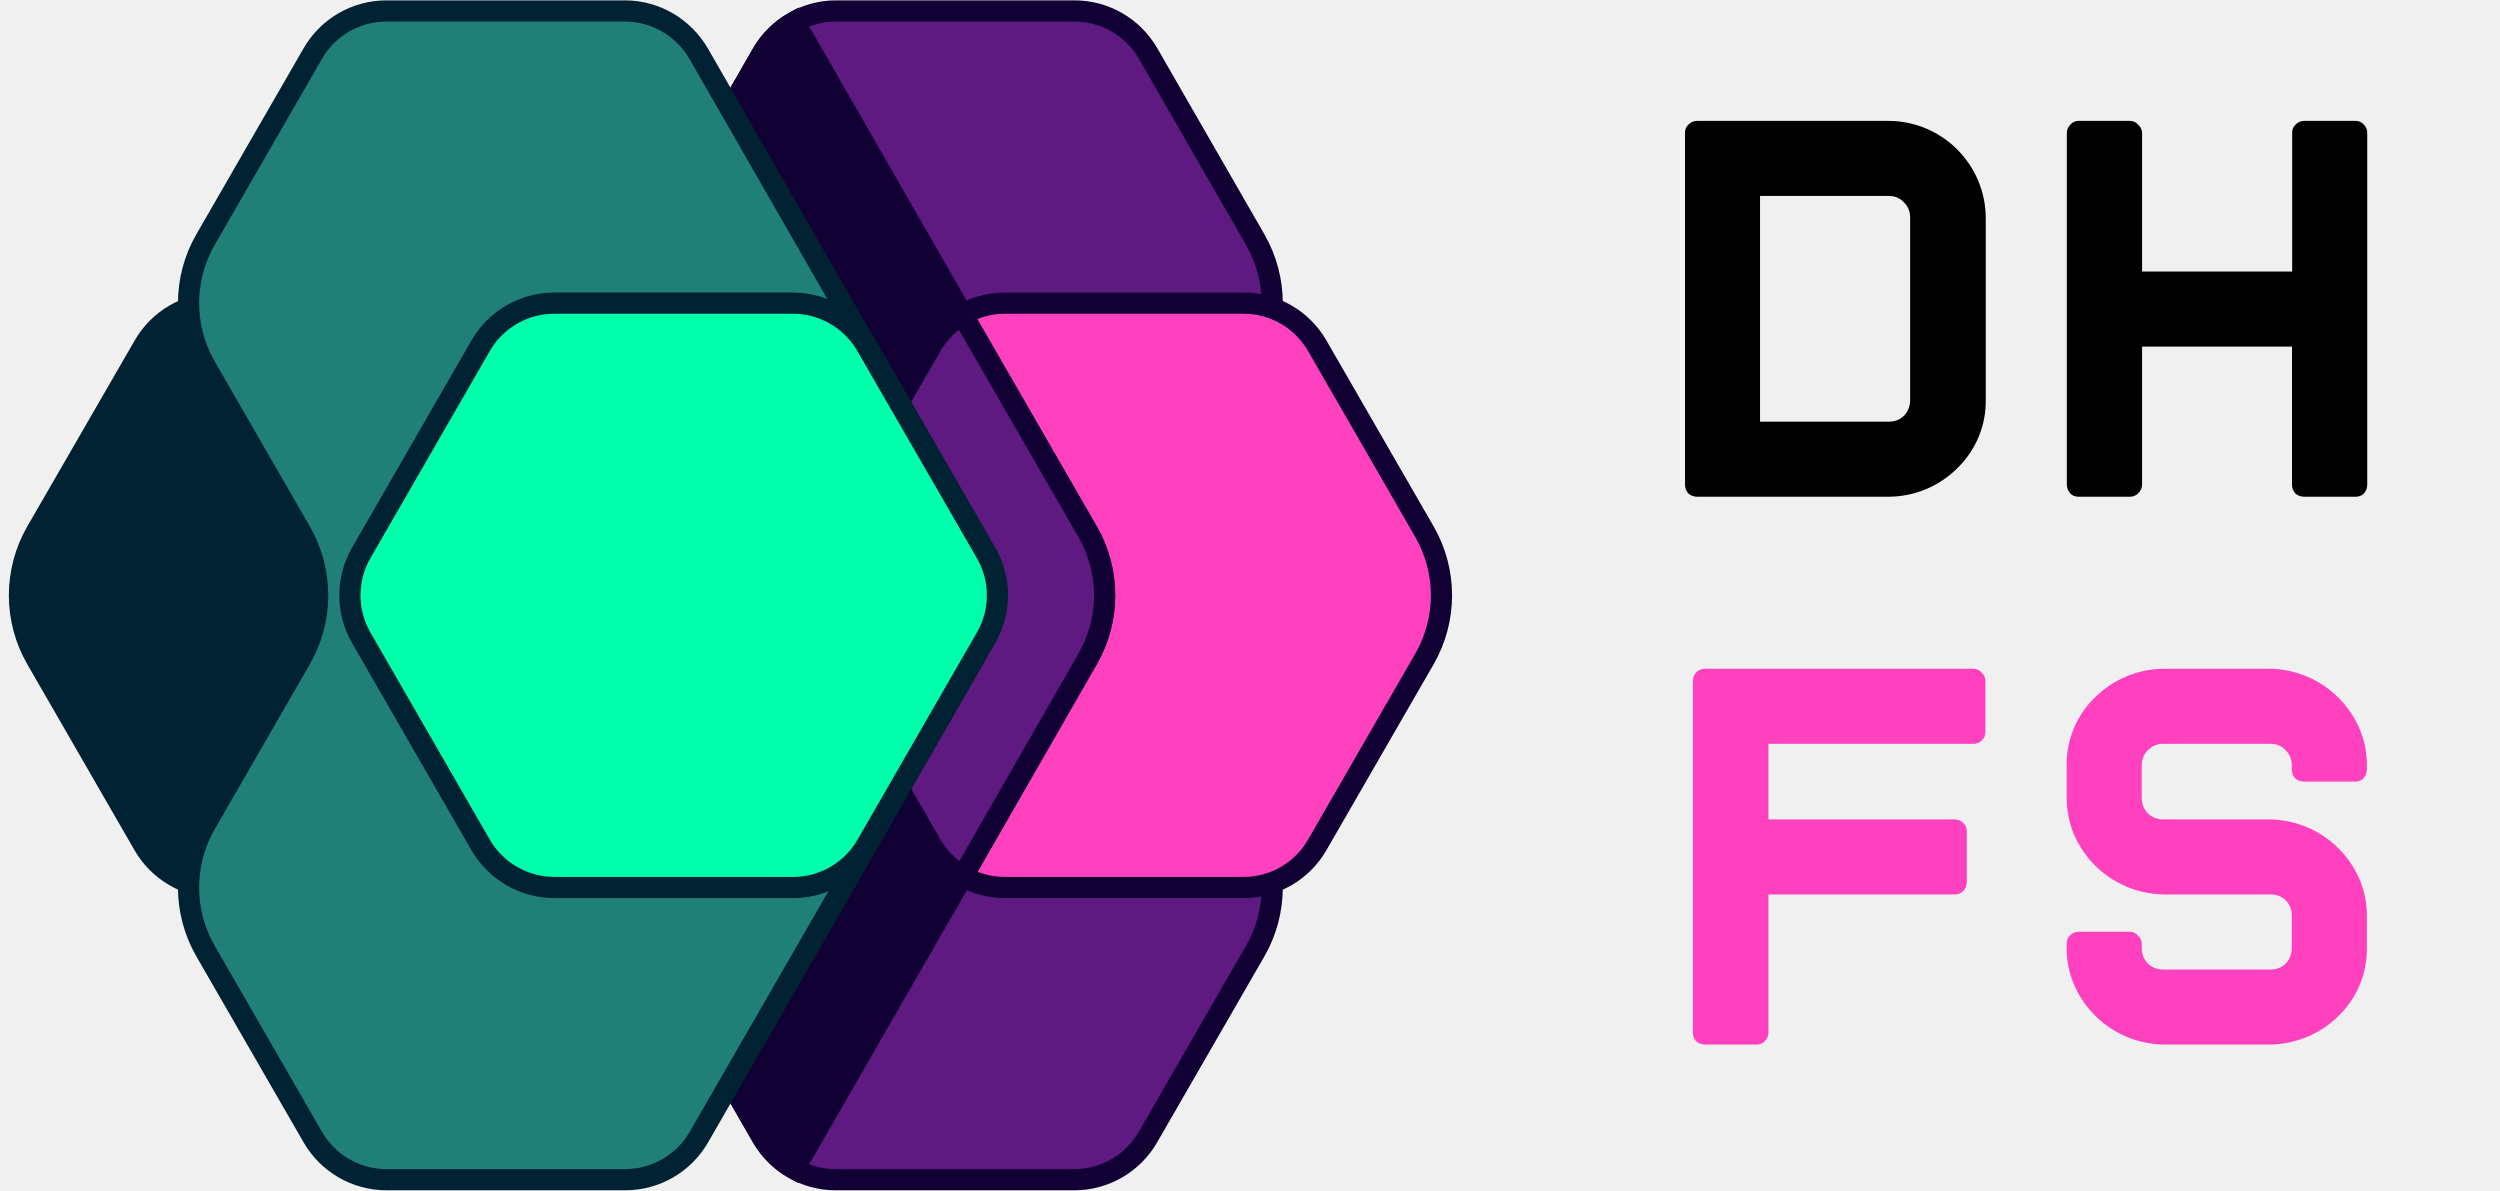
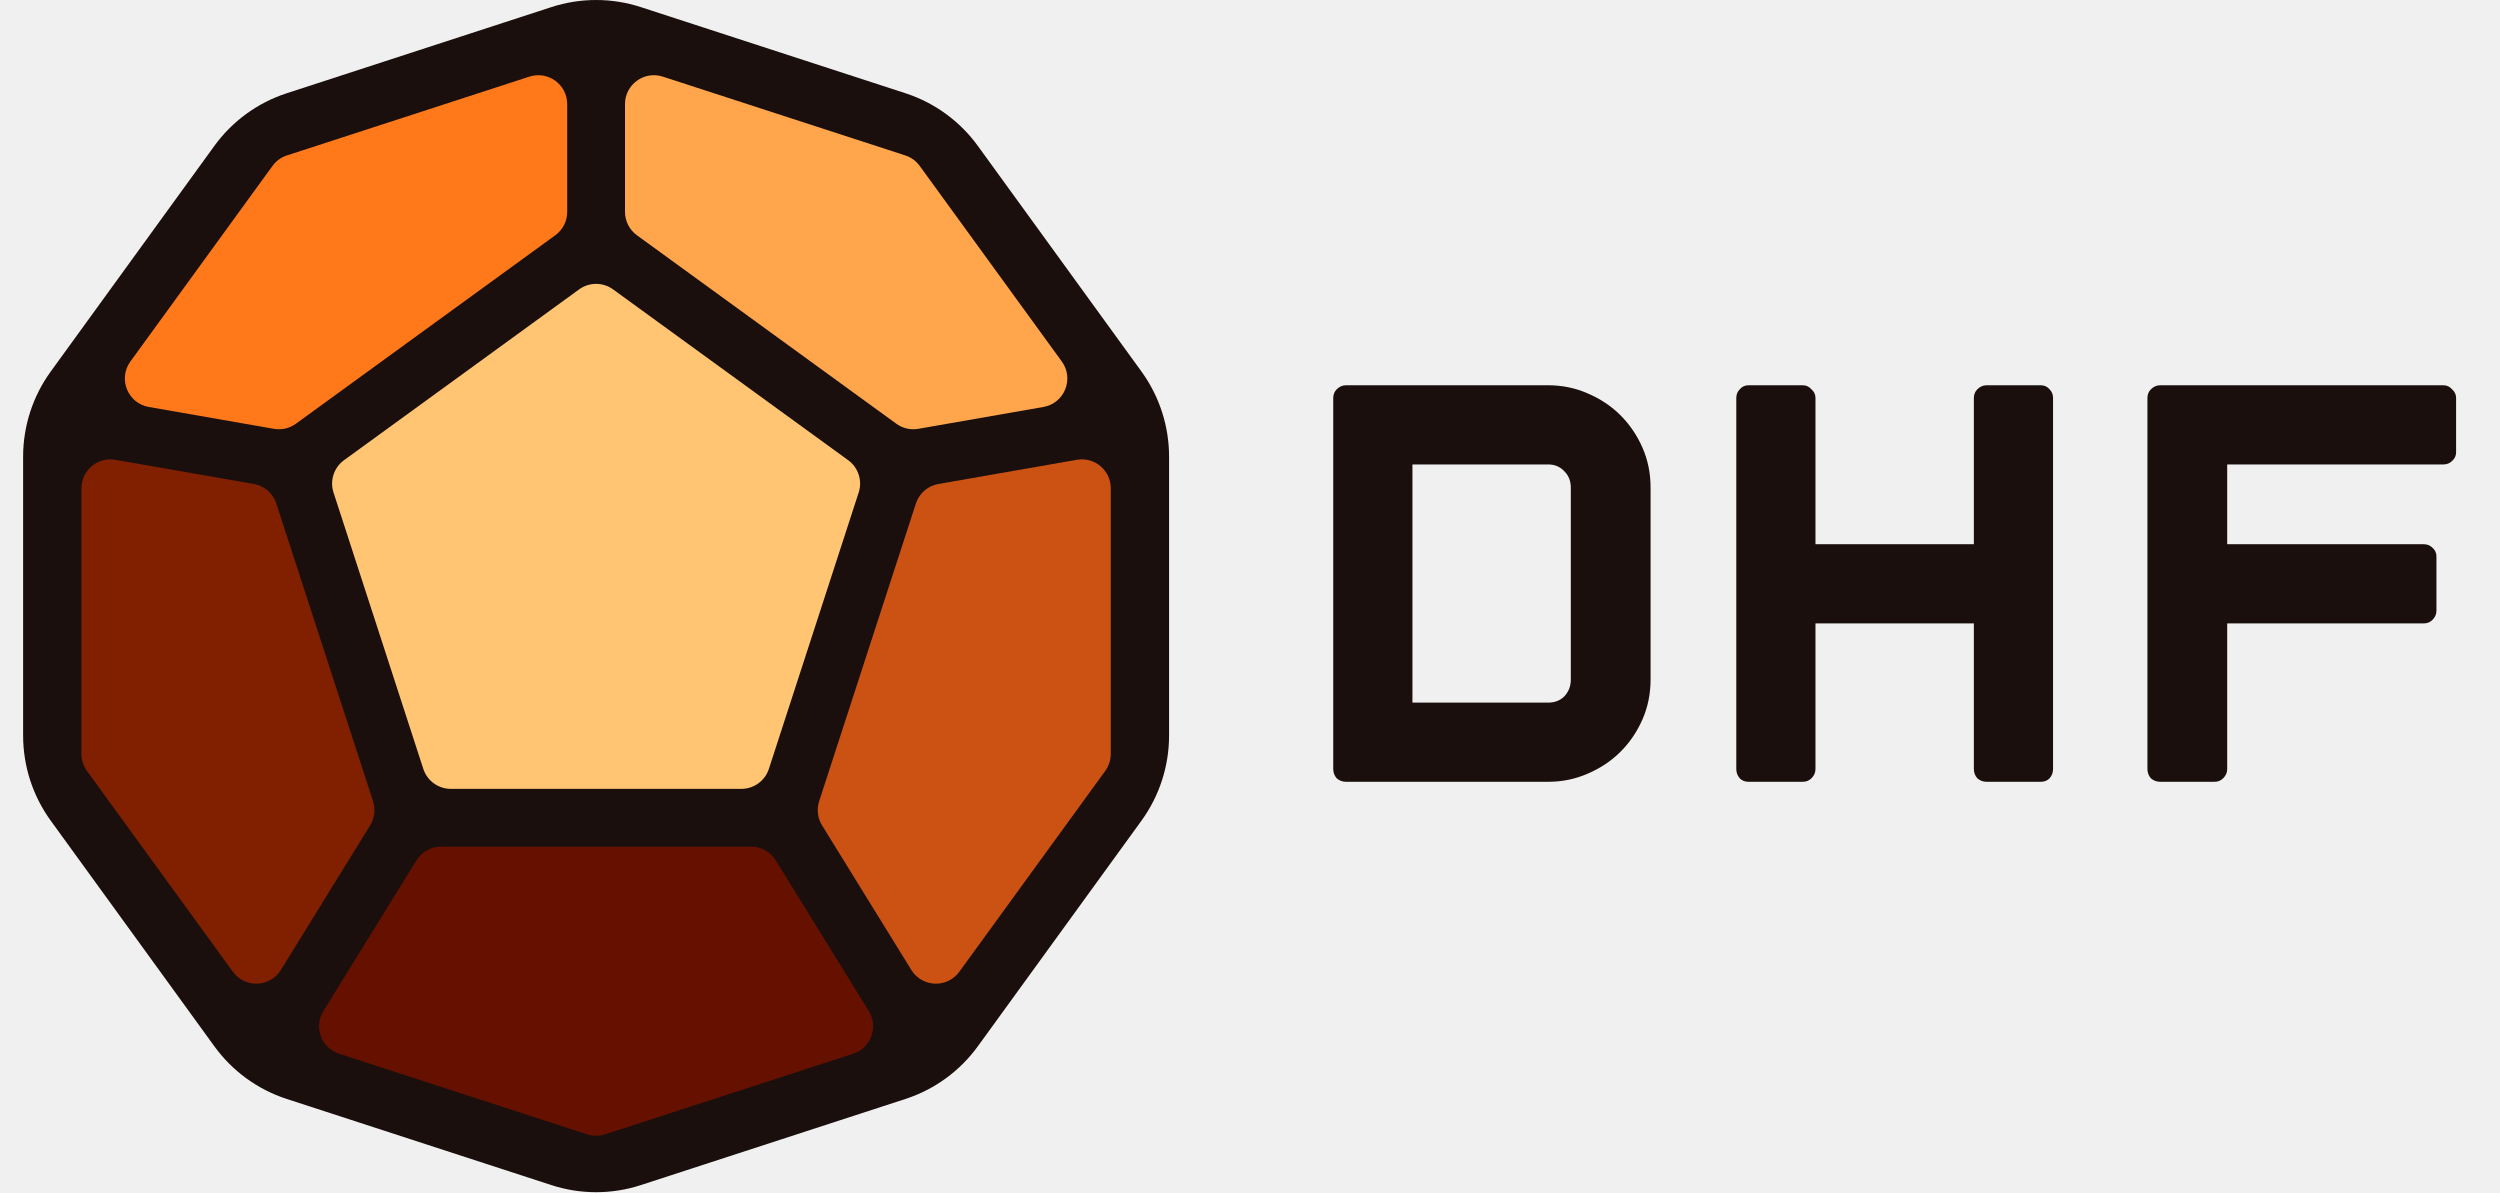
- <svg xmlns="http://www.w3.org/2000/svg" fill="none" viewBox="0 0 1369 652">
-   <path fill="#5E1A80" stroke="#103" stroke-width="11.6" d="M628.7 29.3A46.5 46.5 0 0 0 588.4 6H457.8c-16.7 0-32 9-40.4 23.4l-78.6 136.9-72 124.9a69.8 69.8 0 0 0 0 69.6L338.5 486l78.8 136.7a46.5 46.5 0 0 0 40.3 23.3h130.7c16.6 0 32-8.9 40.3-23.3l58.7-101.8a69.8 69.8 0 0 0 0-69.8l-52-90.2a69.8 69.8 0 0 1 0-69.8l52-90.2a69.8 69.8 0 0 0 0-69.8L628.7 29.3Z" />
-   <path fill="#FF40BF" stroke="#103" stroke-width="11.6" d="M451.2 360.9a69.8 69.8 0 0 1 0-69.8L510 189.3a46.5 46.5 0 0 1 40.3-23.3H681c16.6 0 32 8.9 40.3 23.3L780 291.1a69.8 69.8 0 0 1 0 69.8l-58.7 101.8A46.5 46.5 0 0 1 681 486H550.2c-16.6 0-32-8.9-40.3-23.3l-58.7-101.8Z" />
-   <path fill="#103" stroke="#103" stroke-width="11.6" d="M260 349.2a46.5 46.5 0 0 1 0-46.4l78.8-136.5 78.6-137A46.5 46.5 0 0 1 435 12l88.6 154.3 72 124.9a69.8 69.8 0 0 1 0 69.6L523.6 486 435 640c-7.2-4-13.3-10-17.5-17.3L338.6 486 260 349.2Z" />
-   <path fill="#5E1A80" stroke="#103" stroke-width="11.6" d="M444.5 349.2a46.5 46.5 0 0 1 0-46.4L510 189.3c4.2-7.2 10-13 17-17l68.6 118.9a69.8 69.8 0 0 1 0 69.6l-68.3 119c-7-4-13-9.8-17.3-17.1l-65.4-113.5Z" />
-   <path fill="#023" stroke="#023" stroke-width="11.6" d="M20 360.9a69.8 69.8 0 0 1 0-69.8l58.8-101.8A46.5 46.5 0 0 1 119 166h130.7c16.6 0 32 8.9 40.3 23.3l58.7 101.8a69.8 69.8 0 0 1 0 69.8L290 462.7a46.5 46.5 0 0 1-40.3 23.3H119c-16.6 0-32-8.9-40.3-23.3L20 360.9Z" />
-   <path fill="#208078" stroke="#023" stroke-width="11.6" d="M171.3 29.3A46.5 46.5 0 0 1 211.6 6h130.6c16.7 0 32 9 40.4 23.4l78.6 136.9 72 124.9a69.8 69.8 0 0 1 0 69.6L461.5 486l-78.8 136.7a46.5 46.5 0 0 1-40.3 23.3H211.6c-16.6 0-32-8.9-40.3-23.3l-58.7-101.8a69.8 69.8 0 0 1 0-69.8l52-90.2a69.8 69.8 0 0 0 0-69.8l-52-90.2a69.8 69.8 0 0 1 0-69.8l58.7-101.8Z" />
-   <path fill="#0FA" stroke="#023" stroke-width="11.6" d="M197.8 349.2a46.5 46.5 0 0 1 0-46.4l65.4-113.5a46.5 46.5 0 0 1 40.4-23.3h130.6c16.6 0 32 8.9 40.3 23.3L540 302.8a46.5 46.5 0 0 1 0 46.4l-65.4 113.5a46.5 46.5 0 0 1-40.3 23.3H303.6c-16.7 0-32-8.9-40.4-23.3l-65.4-113.5Z" />
-   <path fill="#000" d="M929.3 272c-1.8 0-3.4-.6-4.8-1.8a7.2 7.2 0 0 1-1.8-4.8V72.8c0-1.8.6-3.3 1.8-4.5 1.4-1.4 3-2.1 4.8-2.1h105a53.4 53.4 0 0 1 53.1 53.1v99.6a51 51 0 0 1-15.6 37.5 53.4 53.4 0 0 1-37.5 15.6h-105Zm34.5-41.1h70.5c3.4 0 6.2-1.1 8.4-3.3 2.2-2.4 3.3-5.3 3.3-8.7v-99.6c0-3.4-1.1-6.2-3.3-8.4-2.2-2.4-5-3.6-8.4-3.6h-70.5v123.6Zm291.4-158.1c0-1.8.5-3.3 1.8-4.5 1.3-1.4 3-2.1 4.8-2.1h28.2c1.8 0 3.3.7 4.5 2.1a6.1 6.1 0 0 1 1.8 4.5v192.6c0 1.8-.6 3.4-1.8 4.8a6.1 6.1 0 0 1-4.5 1.8h-28.3c-1.8 0-3.4-.6-4.8-1.8a7.2 7.2 0 0 1-1.8-4.8v-75.6H1173v75.6c0 1.8-.8 3.4-2.2 4.8a6.1 6.1 0 0 1-4.5 1.8h-28.1c-1.9 0-3.4-.6-4.5-1.8a7.2 7.2 0 0 1-1.9-4.8V72.8c0-1.8.7-3.3 1.9-4.5a5.7 5.7 0 0 1 4.5-2.1h28.1c1.9 0 3.4.7 4.5 2.1a5.7 5.7 0 0 1 2.2 4.5v75.9h82.2V72.8Z" />
-   <path fill="#FF40BF" d="M1087.2 401c0 1.8-.7 3.3-2 4.5a6.1 6.1 0 0 1-4.6 1.8H968.4v41.4h102c1.8 0 3.3.6 4.5 1.8a5.7 5.7 0 0 1 2.1 4.5v28.2c0 1.8-.7 3.4-2 4.8a6.1 6.1 0 0 1-4.6 1.8h-102v75.6c0 1.8-.7 3.4-2 4.8a6.1 6.1 0 0 1-4.6 1.8h-28.2c-1.8 0-3.4-.6-4.8-1.8a7.2 7.2 0 0 1-1.8-4.8V372.8c0-1.8.6-3.3 1.8-4.5 1.4-1.4 3-2.1 4.8-2.1h147c1.8 0 3.3.7 4.5 2.1a5.7 5.7 0 0 1 2.1 4.5V401Zm174.4 27c-1.8 0-3.4-.6-4.8-1.8a7.2 7.2 0 0 1-1.8-4.8v-2.1c0-3.4-1.1-6.2-3.3-8.4-2.2-2.4-5-3.6-8.4-3.6h-58.8c-3.2 0-6 1.2-8.4 3.6-2.2 2.2-3.3 5-3.3 8.4v17.4c0 3.4 1.1 6.3 3.3 8.7a12 12 0 0 0 8.4 3.3h58.8a54.3 54.3 0 0 1 48.6 32.4 50.3 50.3 0 0 1 4.2 20.4v17.4a51 51 0 0 1-15.6 37.5 54.3 54.3 0 0 1-37.2 15.6h-58.8a54.3 54.3 0 0 1-48.6-32.4 51 51 0 0 1-4.2-20.7v-2.1c0-1.8.6-3.3 1.8-4.5 1.4-1.4 3-2.1 4.8-2.1h27.9c1.8 0 3.3.7 4.5 2.1a5.7 5.7 0 0 1 2.1 4.5v2.1c0 3.4 1.1 6.3 3.3 8.7a12 12 0 0 0 8.4 3.3h58.8c3.4 0 6.2-1.1 8.4-3.3 2.2-2.4 3.3-5.3 3.3-8.7v-17.4c0-3.4-1.1-6.2-3.3-8.4-2.2-2.2-5-3.3-8.4-3.3h-58.8a54.3 54.3 0 0 1-48.6-32.4 52.5 52.5 0 0 1-4.2-20.7v-17.4a51 51 0 0 1 15.6-37.5 54.3 54.3 0 0 1 37.2-15.6h58.8a54.3 54.3 0 0 1 48.6 32.4 51 51 0 0 1 4.2 20.7v2.1c0 1.8-.6 3.4-1.8 4.8a6.1 6.1 0 0 1-4.5 1.8h-28.2Z" />
+ <svg xmlns="http://www.w3.org/2000/svg" width="1730" height="825" viewBox="0 0 1730 825" fill="none">
+   <g clip-path="url(#clip0_20_5359)">
+     <path d="M381.57 4.91C401.673 -1.633 423.326 -1.633 443.429 4.91L626.62 64.54L627.561 64.852C647.269 71.484 664.435 84.103 676.665 100.966L789.885 257.079L790.462 257.885C802.515 274.856 808.999 295.173 808.999 316.018V508.985C808.999 530.16 802.308 550.791 789.885 567.922L676.665 724.036C664.435 740.9 647.269 753.519 627.561 760.151L626.62 760.462L443.429 820.092C423.326 826.635 401.673 826.635 381.57 820.092L198.379 760.462C178.277 753.919 160.758 741.167 148.334 724.036L35.115 567.922C22.691 550.791 16 530.16 16 508.985V316.018C16 294.843 22.691 274.21 35.115 257.079L148.334 100.966C160.758 83.835 178.277 71.084 198.379 64.54L381.57 4.91Z" fill="#1A0F0D" />
+     <path d="M56.359 337.878C56.36 325.456 67.565 316.039 79.802 318.177L175.634 334.919C182.93 336.194 188.924 341.397 191.213 348.44L258.15 554.452C259.909 559.865 259.276 565.761 256.429 570.669L256.146 571.141L194.354 671.21C186.88 683.313 169.517 683.965 161.156 672.457L60.179 533.475C57.696 530.058 56.359 525.942 56.359 521.719V337.878Z" fill="#802000" />
+     <path d="M519.795 585.889C526.729 585.889 533.169 589.481 536.812 595.381L601.2 699.65C608.01 710.679 602.69 725.174 590.363 729.18L418.681 784.963C414.79 786.227 410.607 786.266 406.698 785.081L406.32 784.963L234.638 729.18C222.31 725.174 216.991 710.679 223.801 699.65L288.189 595.381L288.538 594.834C292.235 589.26 298.488 585.889 305.205 585.889H519.795Z" fill="#661100" />
+     <path d="M745.776 318.085C757.787 316.334 768.645 325.65 768.645 337.878V521.719C768.645 525.942 767.308 530.058 764.826 533.475L663.848 672.457C655.487 683.965 638.124 683.313 630.651 671.21L568.858 571.141C565.771 566.142 565.039 560.039 566.854 554.452L633.791 348.441L634.017 347.785C636.456 341.075 642.303 336.154 649.37 334.919L745.203 318.177L745.776 318.085Z" fill="#CC5214" />
+     <path d="M432.5 72.056C432.5 58.469 445.758 48.836 458.681 53.035L626.428 107.54L626.803 107.665C630.662 109.004 634.023 111.495 636.428 114.805L734.771 250.162C743.467 262.131 736.606 279.072 722.032 281.619L635.455 296.745C630.121 297.676 624.638 296.406 620.258 293.223L440.744 162.799C435.565 159.036 432.5 153.021 432.5 146.62V72.056Z" fill="#FFA64D" />
+     <path d="M366.323 53.035C379.245 48.836 392.503 58.469 392.503 72.056V146.62C392.503 152.822 389.627 158.661 384.739 162.441L384.259 162.799L204.745 293.223C200.502 296.306 195.223 297.595 190.048 296.826L189.548 296.745L102.971 281.619C88.397 279.072 81.537 262.131 90.233 250.162L188.576 114.805L188.811 114.487C191.277 111.23 194.684 108.804 198.576 107.54L366.323 53.035Z" fill="#FF791A" />
+     <path d="M401.073 200.028C408.048 195.171 417.354 195.25 424.254 200.263L586.939 318.461C593.949 323.553 596.882 332.58 594.205 340.821L532.065 532.069C529.388 540.309 521.708 545.889 513.044 545.889H311.954C303.425 545.889 295.851 540.483 293.062 532.454L292.932 532.069L230.793 340.821C228.115 332.581 231.049 323.553 238.058 318.461L400.743 200.263L401.073 200.028Z" fill="#FFC573" />
+   </g>
+   <path d="M931.4 541C929 541 926.867 540.2 925 538.6C923.4 536.733 922.6 534.6 922.6 532.2V275.4C922.6 273 923.4 271 925 269.4C926.867 267.533 929 266.6 931.4 266.6H1071.4C1081 266.6 1090.07 268.467 1098.6 272.2C1107.4 275.933 1115 281 1121.4 287.4C1127.8 293.8 1132.87 301.267 1136.6 309.8C1140.33 318.333 1142.2 327.533 1142.2 337.4V470.2C1142.2 480.067 1140.33 489.267 1136.6 497.8C1132.87 506.333 1127.8 513.8 1121.4 520.2C1115 526.6 1107.4 531.667 1098.6 535.4C1090.07 539.133 1081 541 1071.4 541H931.4ZM977.4 486.2H1071.4C1075.93 486.2 1079.67 484.733 1082.6 481.8C1085.53 478.6 1087 474.733 1087 470.2V337.4C1087 332.867 1085.53 329.133 1082.6 326.2C1079.67 323 1075.93 321.4 1071.4 321.4H977.4V486.2ZM1365.91 275.4C1365.91 273 1366.71 271 1368.31 269.4C1370.17 267.533 1372.31 266.6 1374.71 266.6H1412.31C1414.71 266.6 1416.71 267.533 1418.31 269.4C1419.91 271 1420.71 273 1420.71 275.4V532.2C1420.71 534.6 1419.91 536.733 1418.31 538.6C1416.71 540.2 1414.71 541 1412.31 541H1374.71C1372.31 541 1370.17 540.2 1368.31 538.6C1366.71 536.733 1365.91 534.6 1365.91 532.2V431.4H1256.31V532.2C1256.31 534.6 1255.37 536.733 1253.51 538.6C1251.91 540.2 1249.91 541 1247.51 541H1209.91C1207.51 541 1205.51 540.2 1203.91 538.6C1202.31 536.733 1201.51 534.6 1201.51 532.2V275.4C1201.51 273 1202.31 271 1203.91 269.4C1205.51 267.533 1207.51 266.6 1209.91 266.6H1247.51C1249.91 266.6 1251.91 267.533 1253.51 269.4C1255.37 271 1256.31 273 1256.31 275.4V376.6H1365.91V275.4ZM1699.62 313C1699.62 315.4 1698.69 317.4 1696.82 319C1695.22 320.6 1693.22 321.4 1690.82 321.4H1541.22V376.6H1677.22C1679.62 376.6 1681.62 377.4 1683.22 379C1685.09 380.6 1686.02 382.6 1686.02 385V422.6C1686.02 425 1685.09 427.133 1683.22 429C1681.62 430.6 1679.62 431.4 1677.22 431.4H1541.22V532.2C1541.22 534.6 1540.29 536.733 1538.42 538.6C1536.82 540.2 1534.82 541 1532.42 541H1494.82C1492.42 541 1490.29 540.2 1488.42 538.6C1486.82 536.733 1486.02 534.6 1486.02 532.2V275.4C1486.02 273 1486.82 271 1488.42 269.4C1490.29 267.533 1492.42 266.6 1494.82 266.6H1690.82C1693.22 266.6 1695.22 267.533 1696.82 269.4C1698.69 271 1699.62 273 1699.62 275.4V313Z" fill="#1A0F0D" />
+   <defs>
+     <clipPath id="clip0_20_5359">
+       <rect width="825" height="825" fill="white" />
+     </clipPath>
+   </defs>
</svg>
